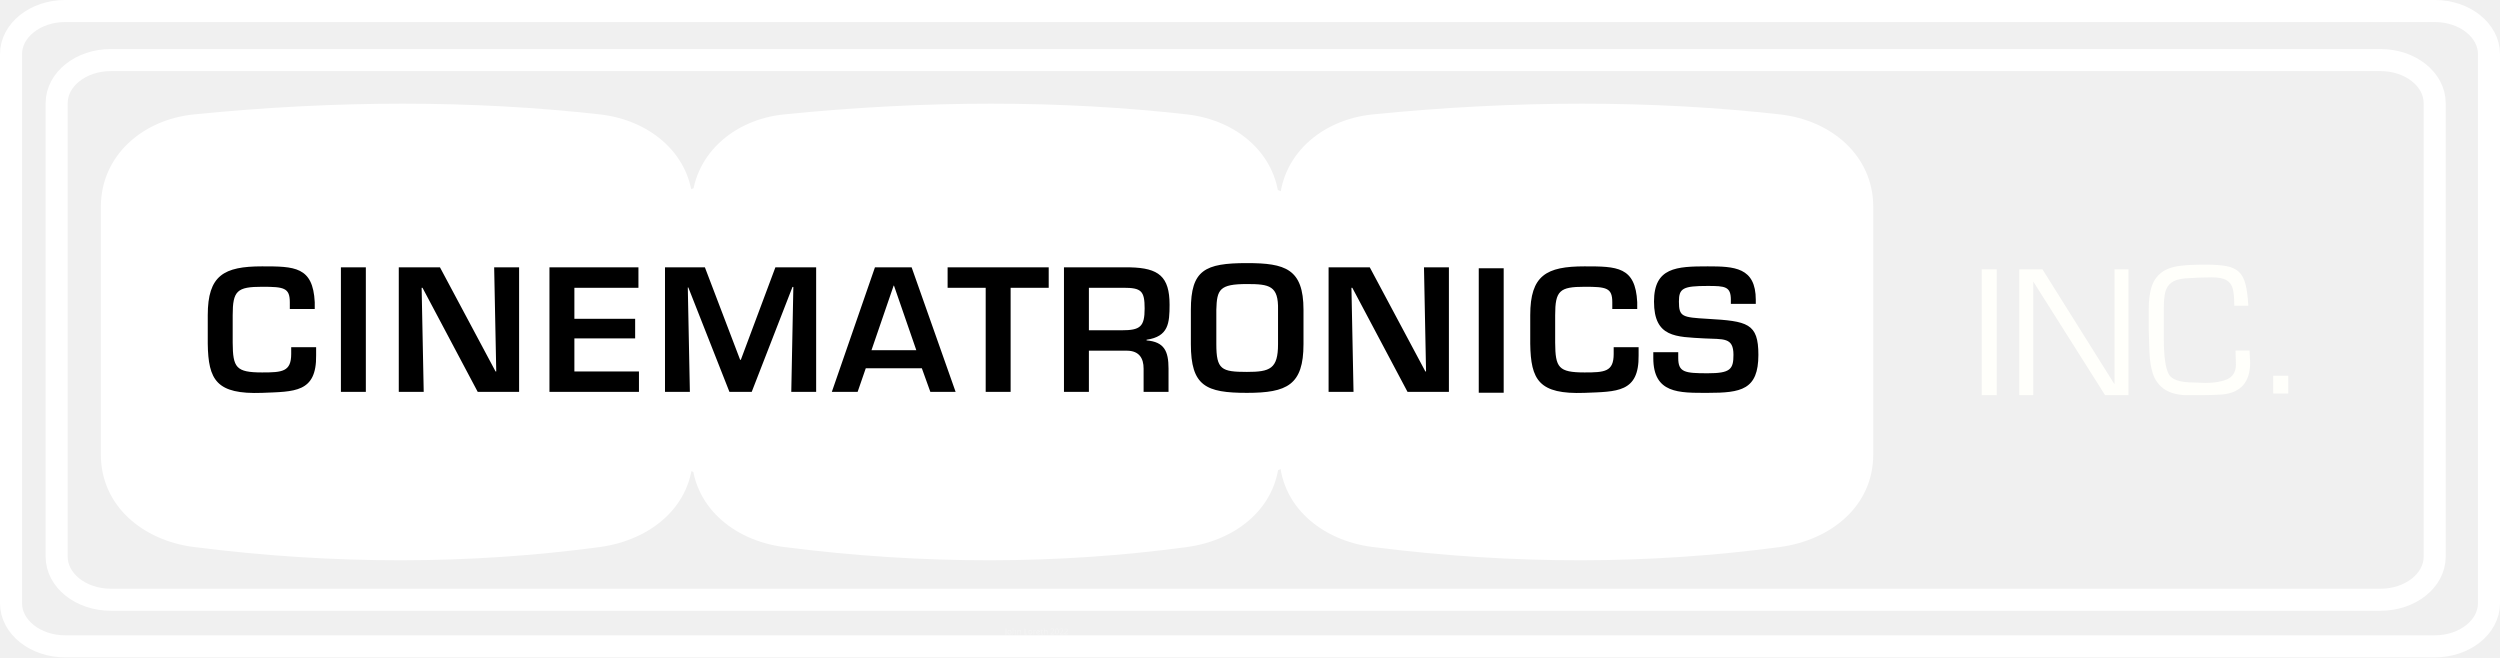
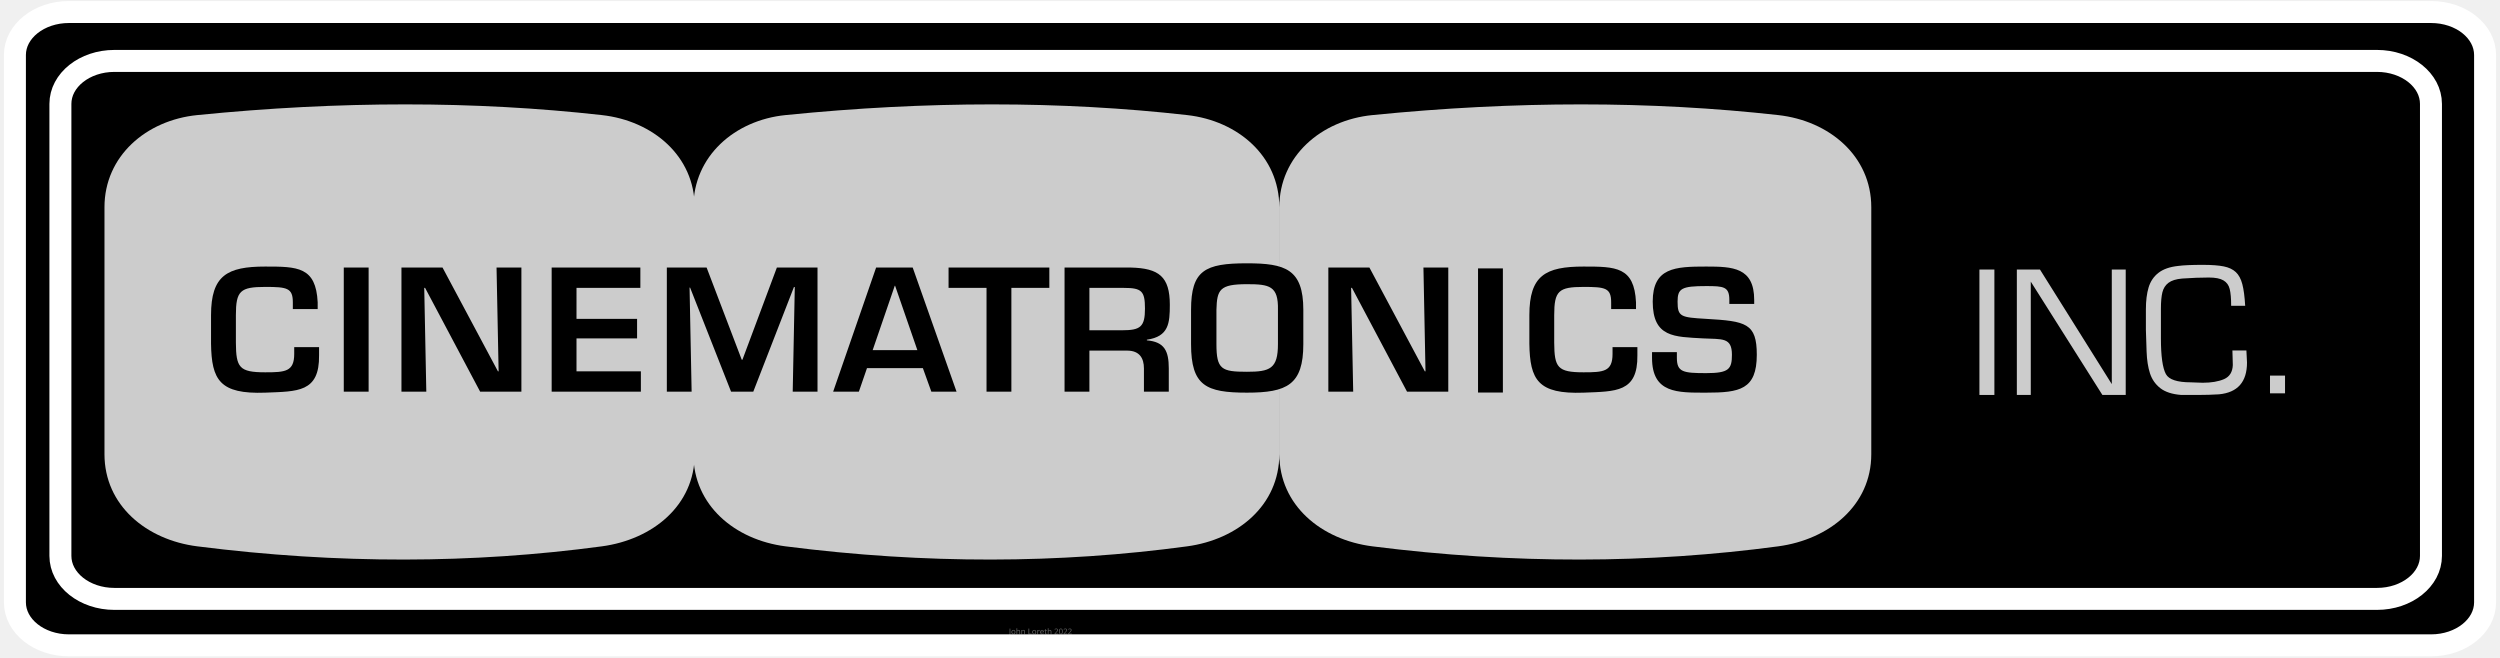
- <svg xmlns="http://www.w3.org/2000/svg" height="165.667" viewBox="0 0 567.038 149.1" width="630.043">
-   <g transform="translate(-118.29 -42)">
-     <rect fill="#fff" height="61.67" rx="16.878" ry="17.123" stroke="#fff" stroke-width="4.5" width="153.561" x="264.527" y="86.049" />
-     <g stroke-width="5">
-       <rect fill="none" height="144.1" rx="12.29" ry="9.781" stroke="#fff" width="562.038" x="120.79" y="44.5" />
-       <rect fill="none" height="122.407" rx="12.29" ry="9.781" stroke="#fff" width="539.377" x="131.138" y="55.625" />
-       <path d="M162.28 67.95c32.42-3.249 63.102-3.24 92.062 0 11.624 1.3 21.114 9.347 21.114 20.96v56.204c0 11.612-9.522 19.402-21.114 20.96-29.287 3.937-59.922 4.083-92.061 0-11.603-1.474-21.114-9.348-21.114-20.96V88.909c0-11.612 9.476-19.794 21.114-20.96z" fill="#fff" />
-       <path d="M296.127 67.95c32.182-3.249 62.64-3.24 91.39 0 11.539 1.3 20.96 9.347 20.96 20.96v56.204c0 11.612-9.453 19.402-20.96 20.96-29.074 3.937-59.485 4.083-91.39 0-11.518-1.474-20.96-9.348-20.96-20.96V88.909c0-11.612 9.406-19.794 20.96-20.96zM429.66 67.95c32.514-3.249 63.288-3.24 92.334 0 11.658 1.3 21.177 9.347 21.177 20.96v56.204c0 11.612-9.551 19.402-21.177 20.96-29.374 3.937-60.1 4.083-92.334 0-11.637-1.474-21.177-9.348-21.177-20.96V88.909c0-11.612 9.504-19.794 21.177-20.96z" fill="#fff" />
-     </g>
-     <path d="M189.678 112.091v-1.544c-.392-8.095-4.594-8.133-11.936-8.133-8.678 0-12.33 2.033-12.33 11.07v6.477c.118 8.246 1.964 11.522 12.33 11.145 7.303-.301 12.368 0 12.25-8.51v-1.845h-5.654v1.544c0 4.03-2.042 4.18-6.596 4.18-5.93 0-6.636-1.092-6.675-6.74v-6.25c0-5.536.981-6.44 6.675-6.44 4.947 0 6.282.226 6.282 3.502v1.544zM201.268 102.64h-5.654v28.24h5.654zM230.846 126.249h-.157l-12.605-23.61h-9.345v28.241h5.654l-.47-23.609h.196l12.525 23.61h9.385V102.64h-5.655zM248.569 107.271h14.528v-4.631h-20.182v28.24h20.3v-4.631h-14.646v-7.493h13.782v-4.443h-13.782zM298.038 107.083h.196l-.47 23.797h5.642v-28.24h-9.247l-7.837 20.973h-.157l-7.993-20.973h-9.051v28.24h5.642l-.47-23.684h.117l9.326 23.684h5.055z" />
-     <path d="M571.181 103.092v28.537h-3.405v-28.537z" fill="#fffffb" />
-     <path d="m327.38 125.533 1.925 5.347h5.733l-9.974-28.24h-8.324l-9.777 28.24h5.85l1.846-5.347zm-1.256-4.104h-10.17l5.027-14.647h.078zM347.514 107.271h8.639v-4.631h-22.931v4.631h8.638v23.61h5.654zM373.946 121.542c2.71.038 3.73 1.694 3.73 4.067v5.271h5.654v-5.271c0-3.992-.981-6.063-4.986-6.401v-.151c4.986-.716 5.222-3.765 5.222-7.945 0-6.401-2.474-8.321-8.913-8.472h-15.04v28.24h5.655v-9.338zm-8.678-4.631v-9.64h7.853c4.045 0 4.79.716 4.79 4.707 0 4.142-1.02 4.933-5.182 4.933zM401.11 101.675c-9.545 0-12.713 1.584-12.713 10.583v7.802c0 9.501 3.409 11.046 12.712 11.046 9.104 0 12.833-1.777 12.833-11.046v-7.802c0-9.308-4.17-10.583-12.833-10.583zm0 4.75c5.132 0 7.178.387 7.057 5.833v7.802c0 5.6-1.804 6.295-7.058 6.295-5.774 0-6.937-.54-6.937-6.295v-7.802c.12-4.596.722-5.832 6.937-5.832zM441.74 126.249h-.156l-12.605-23.61h-9.345v28.241h5.655l-.472-23.609h.197l12.525 23.61h9.385V102.64h-5.654zM459.348 102.84h-5.654v28.24h5.654zM489.637 112.091v-1.544c-.392-8.095-4.594-8.133-11.936-8.133-8.678 0-12.33 2.033-12.33 11.07v6.477c.118 8.246 1.963 11.522 12.33 11.145 7.303-.301 12.368 0 12.25-8.51v-1.845h-5.654v1.544c0 4.03-2.042 4.18-6.596 4.18-5.93 0-6.636-1.092-6.676-6.74v-6.25c0-5.536.982-6.44 6.676-6.44 4.947 0 6.282.226 6.282 3.502v1.544zM493.284 121.88v1.319c0 8.095 5.812 7.907 12.33 7.907 7.578 0 11.505-.678 11.505-8.623 0-7.191-2.474-7.643-11.544-8.17-5.733-.34-6.48-.452-6.48-3.916 0-3.013.904-3.54 6.519-3.54 3.966 0 5.261.113 5.261 3.163v.904h5.655v-.904c0-7.418-4.909-7.606-10.916-7.606-7.068 0-12.172.226-12.172 7.983 0 8.208 5.026 7.982 11.387 8.359 4.397.226 6.635-.302 6.635 3.727 0 3.276-.706 4.18-5.85 4.18-5.222 0-6.675-.226-6.675-3.464v-1.318z" />
-     <path d="M601.062 103.092v28.537h-5.308l-16.295-25.787v25.787h-3.169v-28.537h5.262l16.341 26.071v-26.071zM625.34 121.505h3.18q0 .457.069 1.37.069.915.069 1.371 0 6.63-6.372 7.24-2.31.14-4.587.14h-4.027q-3.054-.234-4.747-1.546-1.682-1.324-2.345-3.374-.664-2.061-.767-4.943-.103-2.882-.16-4.955v-4.662q0-2.94.618-4.99.629-2.062 2.242-3.315 1.624-1.266 4.496-1.57 1.784-.246 5.582-.246 3.031 0 4.77.351 1.75.352 2.757 1.3 1.007.95 1.476 2.742.469 1.78.652 4.92h-3.192q0-2.519-.332-3.82-.32-1.311-1.418-1.955-1.087-.656-3.352-.656-2.7 0-6.051.234-2.06.176-3.112.972-1.04.785-1.384 2.167-.332 1.37-.332 3.725v6.77q0 6.01 1.133 8.107 1.018 1.874 5.708 1.874.343 0 1.247.047.904.047 1.43.047 2.928 0 4.839-.82 1.91-.832 2.002-3.21 0-.574-.046-1.686-.046-1.113-.046-1.629zM637.31 127.228v4.03h-3.42v-4.03z" fill="#fffffb" />
-     <text fill="#ef00eb" font-family="TrasksHand" font-size="1.8" stroke="#0105ff" stroke-width="2.25" x="346.224" y="185.862">
-       <tspan fill="#fafafa" fill-opacity=".4" stroke="none" x="346.224" y="185.862">John Loreth 2022</tspan>
-     </text>
-   </g>
+ <svg xmlns="http://www.w3.org/2000/svg" height="165.667" viewBox="0 0 567.038 149.1" width="630.043" version="1.1" id="svg8">
+   <defs id="defs8" />
+   <rect fill="#ffffff" height="61.476" rx="16.825" ry="17.069" stroke="#ffffff" stroke-width="4.486" width="153.078" x="146.669" y="44.145" id="rect1" />
+   <rect fill="none" height="143.647" rx="12.251" ry="9.75" stroke="#ffffff" width="560.27" x="3.384" y="2.727" id="rect2" style="fill:#000000;stroke-width:4.984" />
+   <rect fill="none" height="122.022" rx="12.251" ry="9.75" stroke="#ffffff" width="537.68" x="13.7" y="13.817" id="rect3" style="stroke-width:4.984" />
+   <path d="m 44.744,26.103 c 32.318,-3.239 62.903,-3.23 91.772,0 11.587,1.296 21.048,9.318 21.048,20.894 v 56.027 c 0,11.575 -9.492,19.341 -21.048,20.894 -29.195,3.925 -59.733,4.07 -91.771,0 -11.566,-1.469 -21.048,-9.319 -21.048,-20.894 V 46.996 c 0,-11.575 9.446,-19.732 21.048,-20.894 z" fill="#ffffff" id="path3" style="fill:#cccccc;stroke-width:4.984" />
+   <path d="m 178.169,26.103 c 32.081,-3.239 62.443,-3.23 91.102,0 11.503,1.296 20.894,9.318 20.894,20.894 v 56.027 c 0,11.575 -9.423,19.341 -20.894,20.894 -28.983,3.925 -59.298,4.07 -91.102,0 -11.482,-1.469 -20.894,-9.319 -20.894,-20.894 V 46.996 c 0,-11.575 9.376,-19.732 20.894,-20.894 z m 133.113,0 c 32.412,-3.239 63.089,-3.23 92.043,0 11.621,1.296 21.11,9.318 21.11,20.894 v 56.027 c 0,11.575 -9.521,19.341 -21.11,20.894 -29.282,3.925 -59.911,4.07 -92.043,0 C 299.682,122.449 290.172,114.6 290.172,103.024 V 46.996 c 0,-11.575 9.474,-19.732 21.11,-20.894 z" fill="#ffffff" id="path4" style="fill:#cccccc;stroke-width:4.984" />
+   <path d="m 72.055,70.105 v -1.539 c -0.391,-8.07 -4.58,-8.107 -11.898,-8.107 -8.651,0 -12.291,2.027 -12.291,11.035 v 6.457 c 0.118,8.22 1.958,11.486 12.291,11.11 7.28,-0.3 12.329,0 12.211,-8.483 v -1.839 h -5.636 v 1.539 c 0,4.017 -2.036,4.167 -6.575,4.167 -5.911,0 -6.615,-1.089 -6.654,-6.719 v -6.23 c 0,-5.519 0.978,-6.42 6.654,-6.42 4.931,0 6.262,0.225 6.262,3.491 v 1.539 z M 83.609,60.684 h -5.636 v 28.151 h 5.636 z m 29.485,23.535 h -0.157 L 100.372,60.683 h -9.316 v 28.152 h 5.636 L 96.224,65.3 h 0.195 L 108.905,88.836 h 9.355 V 60.684 h -5.637 z M 130.761,65.3 h 14.482 v -4.616 h -20.119 v 28.151 h 20.236 v -4.616 h -14.6 v -7.469 h 13.739 v -4.429 h -13.739 z m 49.313,-0.187 h 0.195 l -0.469,23.722 h 5.624 V 60.684 h -9.218 l -7.812,20.907 h -0.157 L 160.271,60.684 h -9.023 v 28.151 h 5.624 l -0.469,-23.609 h 0.117 l 9.297,23.609 h 5.039 z" id="path5" style="stroke-width:0.997" />
+   <path d="m 452.358,61.134 v 28.447 h -3.394 V 61.134 Z" fill="#fffffb" id="path6" style="fill:#cccccc;stroke-width:0.997" />
+   <path d="m 209.324,83.505 1.919,5.33 h 5.715 L 207.015,60.684 h -8.298 l -9.746,28.151 h 5.832 l 1.84,-5.33 z m -1.252,-4.091 h -10.138 l 5.011,-14.601 h 0.078 z M 229.395,65.3 h 8.612 v -4.616 h -22.859 v 4.616 h 8.611 v 23.536 h 5.636 z m 26.349,14.226 c 2.701,0.038 3.718,1.689 3.718,4.054 v 5.254 h 5.636 v -5.254 c 0,-3.979 -0.978,-6.044 -4.97,-6.381 v -0.151 c 4.97,-0.714 5.206,-3.753 5.206,-7.92 0,-6.381 -2.466,-8.295 -8.885,-8.445 h -14.993 v 28.151 h 5.637 V 79.526 Z m -8.651,-4.616 V 65.3 h 7.828 c 4.032,0 4.775,0.714 4.775,4.692 0,4.129 -1.017,4.917 -5.166,4.917 z m 35.729,-15.188 c -9.515,0 -12.673,1.579 -12.673,10.55 v 7.777 c 0,9.471 3.398,11.011 12.672,11.011 9.075,0 12.793,-1.771 12.793,-11.011 v -7.777 c 0,-9.279 -4.157,-10.55 -12.793,-10.55 z m 0,4.735 c 5.116,0 7.155,0.386 7.035,5.815 v 7.777 c 0,5.582 -1.798,6.275 -7.036,6.275 -5.756,0 -6.915,-0.538 -6.915,-6.275 v -7.777 c 0.12,-4.582 0.72,-5.814 6.915,-5.814 z m 40.502,19.762 h -0.155 L 310.604,60.683 h -9.316 v 28.152 h 5.637 L 306.455,65.3 h 0.196 l 12.486,23.536 h 9.355 V 60.684 h -5.636 z M 340.877,60.883 h -5.636 v 28.151 h 5.636 z m 30.194,9.222 v -1.539 c -0.391,-8.07 -4.58,-8.107 -11.898,-8.107 -8.651,0 -12.291,2.027 -12.291,11.035 v 6.457 c 0.118,8.22 1.957,11.486 12.291,11.11 7.28,-0.3 12.329,0 12.211,-8.483 v -1.839 h -5.636 v 1.539 c 0,4.017 -2.036,4.167 -6.575,4.167 -5.911,0 -6.615,-1.089 -6.655,-6.719 v -6.23 c 0,-5.519 0.979,-6.42 6.655,-6.42 4.931,0 6.262,0.225 6.262,3.491 v 1.539 z m 3.636,9.758 v 1.315 c 0,8.07 5.794,7.882 12.291,7.882 7.554,0 11.469,-0.676 11.469,-8.596 0,-7.168 -2.466,-7.619 -11.508,-8.144 -5.715,-0.339 -6.46,-0.451 -6.46,-3.904 0,-3.004 0.901,-3.529 6.498,-3.529 3.954,0 5.244,0.113 5.244,3.153 v 0.901 h 5.637 v -0.901 c 0,-7.395 -4.894,-7.582 -10.882,-7.582 -7.046,0 -12.134,0.225 -12.134,7.958 0,8.182 5.01,7.957 11.351,8.333 4.383,0.225 6.614,-0.301 6.614,3.715 0,3.266 -0.704,4.167 -5.832,4.167 -5.206,0 -6.654,-0.225 -6.654,-3.453 v -1.314 z" id="path7" style="stroke-width:0.997" />
+   <path d="m 482.145,61.134 v 28.447 h -5.291 l -16.244,-25.706 v 25.706 h -3.159 V 61.134 h 5.245 l 16.29,25.989 V 61.134 Z m 24.202,18.355 h 3.17 q 0,0.456 0.069,1.366 0.069,0.912 0.069,1.367 0,6.609 -6.352,7.217 -2.303,0.14 -4.573,0.14 h -4.014 q -3.044,-0.233 -4.732,-1.541 -1.677,-1.32 -2.338,-3.363 -0.662,-2.055 -0.765,-4.927 -0.103,-2.873 -0.16,-4.939 v -4.647 q 0,-2.931 0.616,-4.974 0.627,-2.056 2.235,-3.305 1.619,-1.262 4.482,-1.565 1.778,-0.245 5.564,-0.245 3.021,0 4.755,0.35 1.744,0.351 2.748,1.296 1.004,0.947 1.471,2.733 0.468,1.774 0.65,4.905 h -3.182 q 0,-2.511 -0.331,-3.808 -0.319,-1.307 -1.414,-1.949 -1.084,-0.654 -3.341,-0.654 -2.692,0 -6.032,0.233 -2.054,0.175 -3.102,0.969 -1.037,0.783 -1.38,2.16 -0.331,1.366 -0.331,3.713 v 6.749 q 0,5.991 1.129,8.081 1.015,1.868 5.69,1.868 0.342,0 1.243,0.047 0.901,0.047 1.425,0.047 2.919,0 4.824,-0.817 1.904,-0.829 1.996,-3.2 0,-0.572 -0.046,-1.681 -0.046,-1.109 -0.046,-1.624 z m 11.932,5.705 v 4.017 h -3.409 v -4.017 z" fill="#fffffb" id="path8" style="fill:#cccccc;stroke-width:0.997" />
+   <text fill="#ef00eb" font-family="TrasksHand" font-size="1.8px" stroke="#0105ff" stroke-width="2.25" x="228.826" y="143.862" id="text8">
+     <tspan fill="#fafafa" fill-opacity="0.4" stroke="none" x="228.826" y="143.862" id="tspan8">John Loreth 2022</tspan>
+   </text>
</svg>
